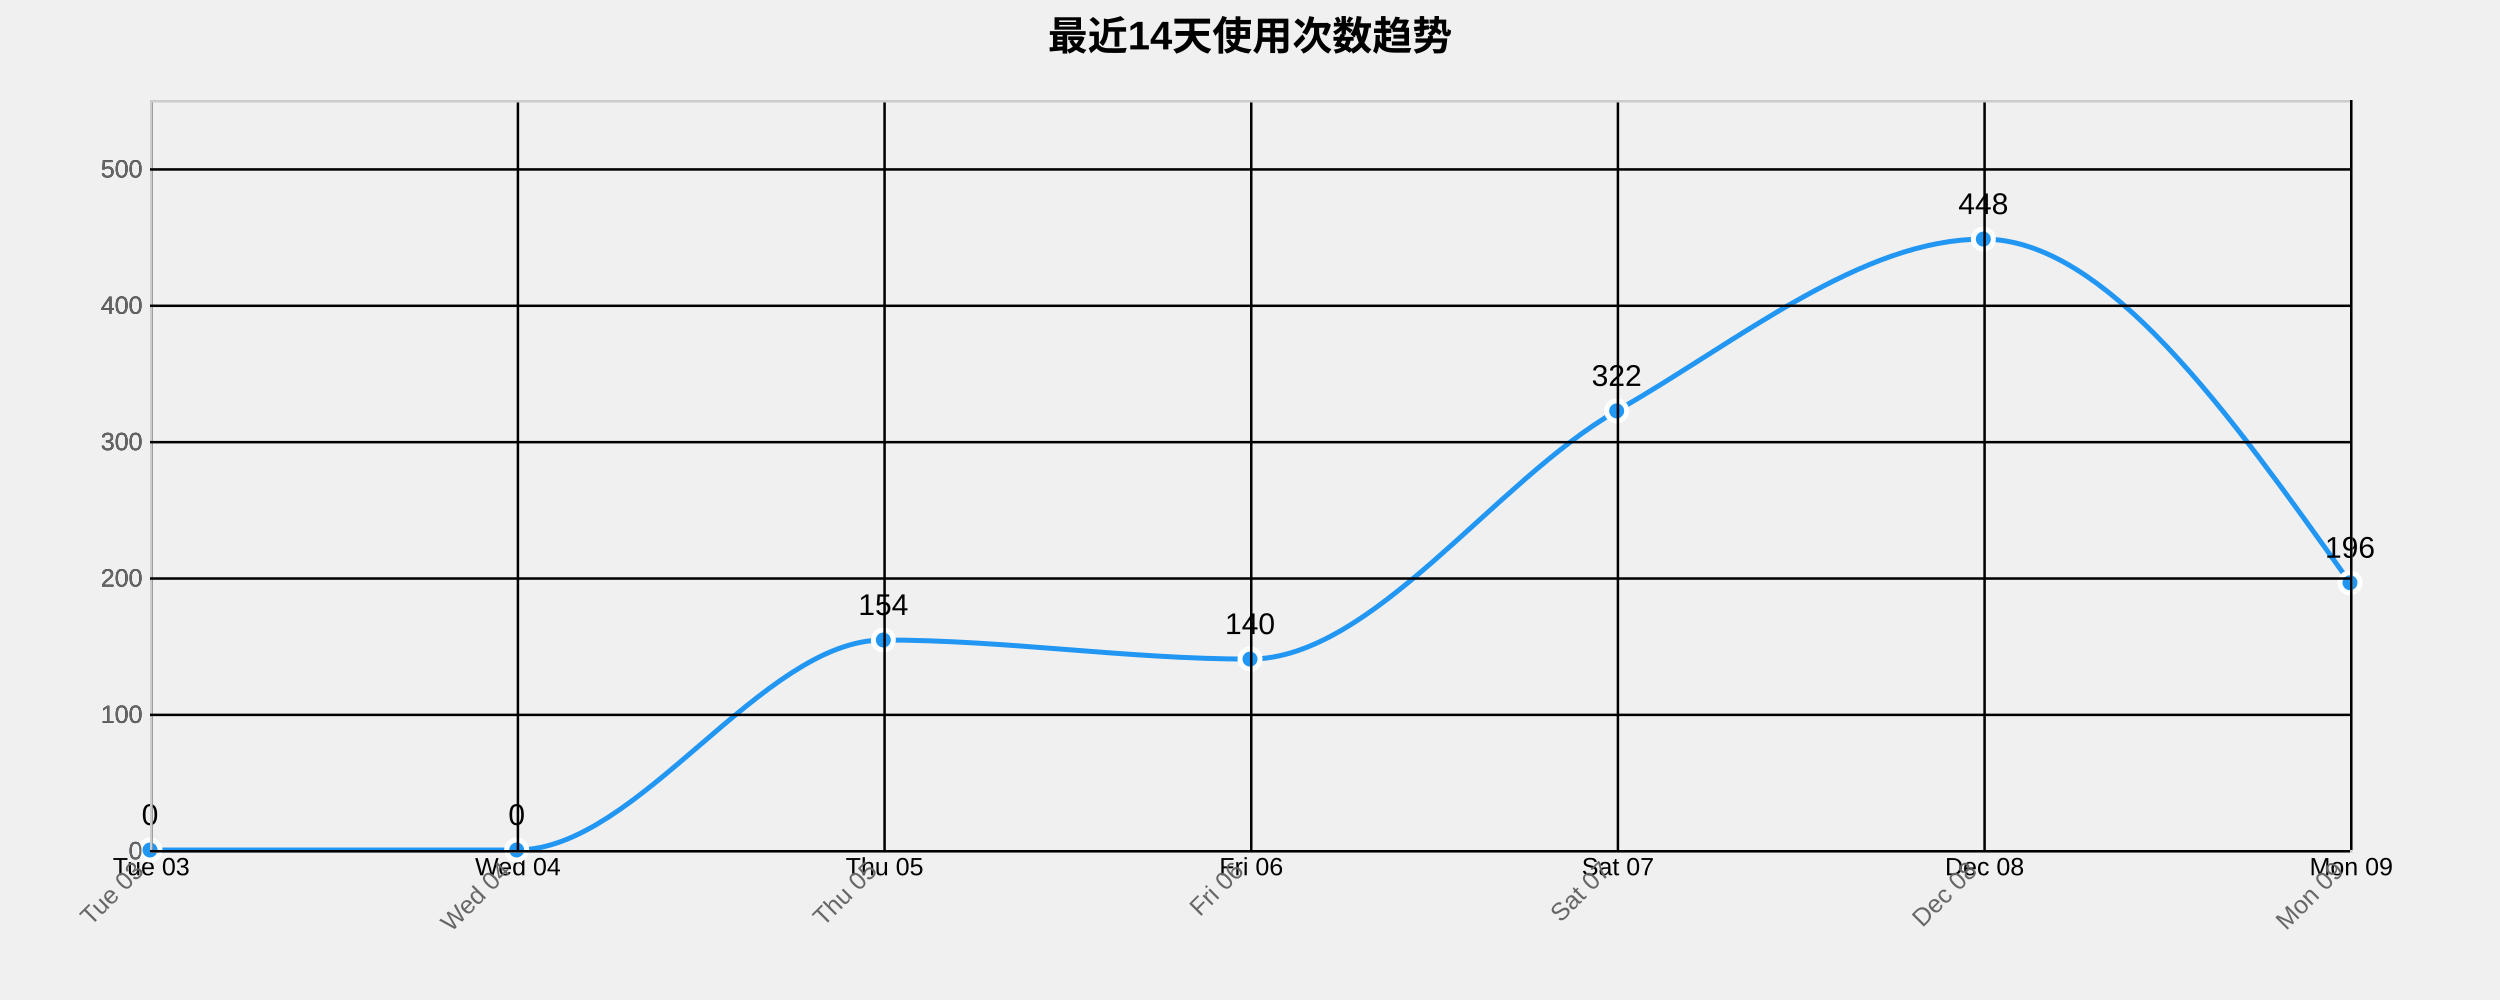
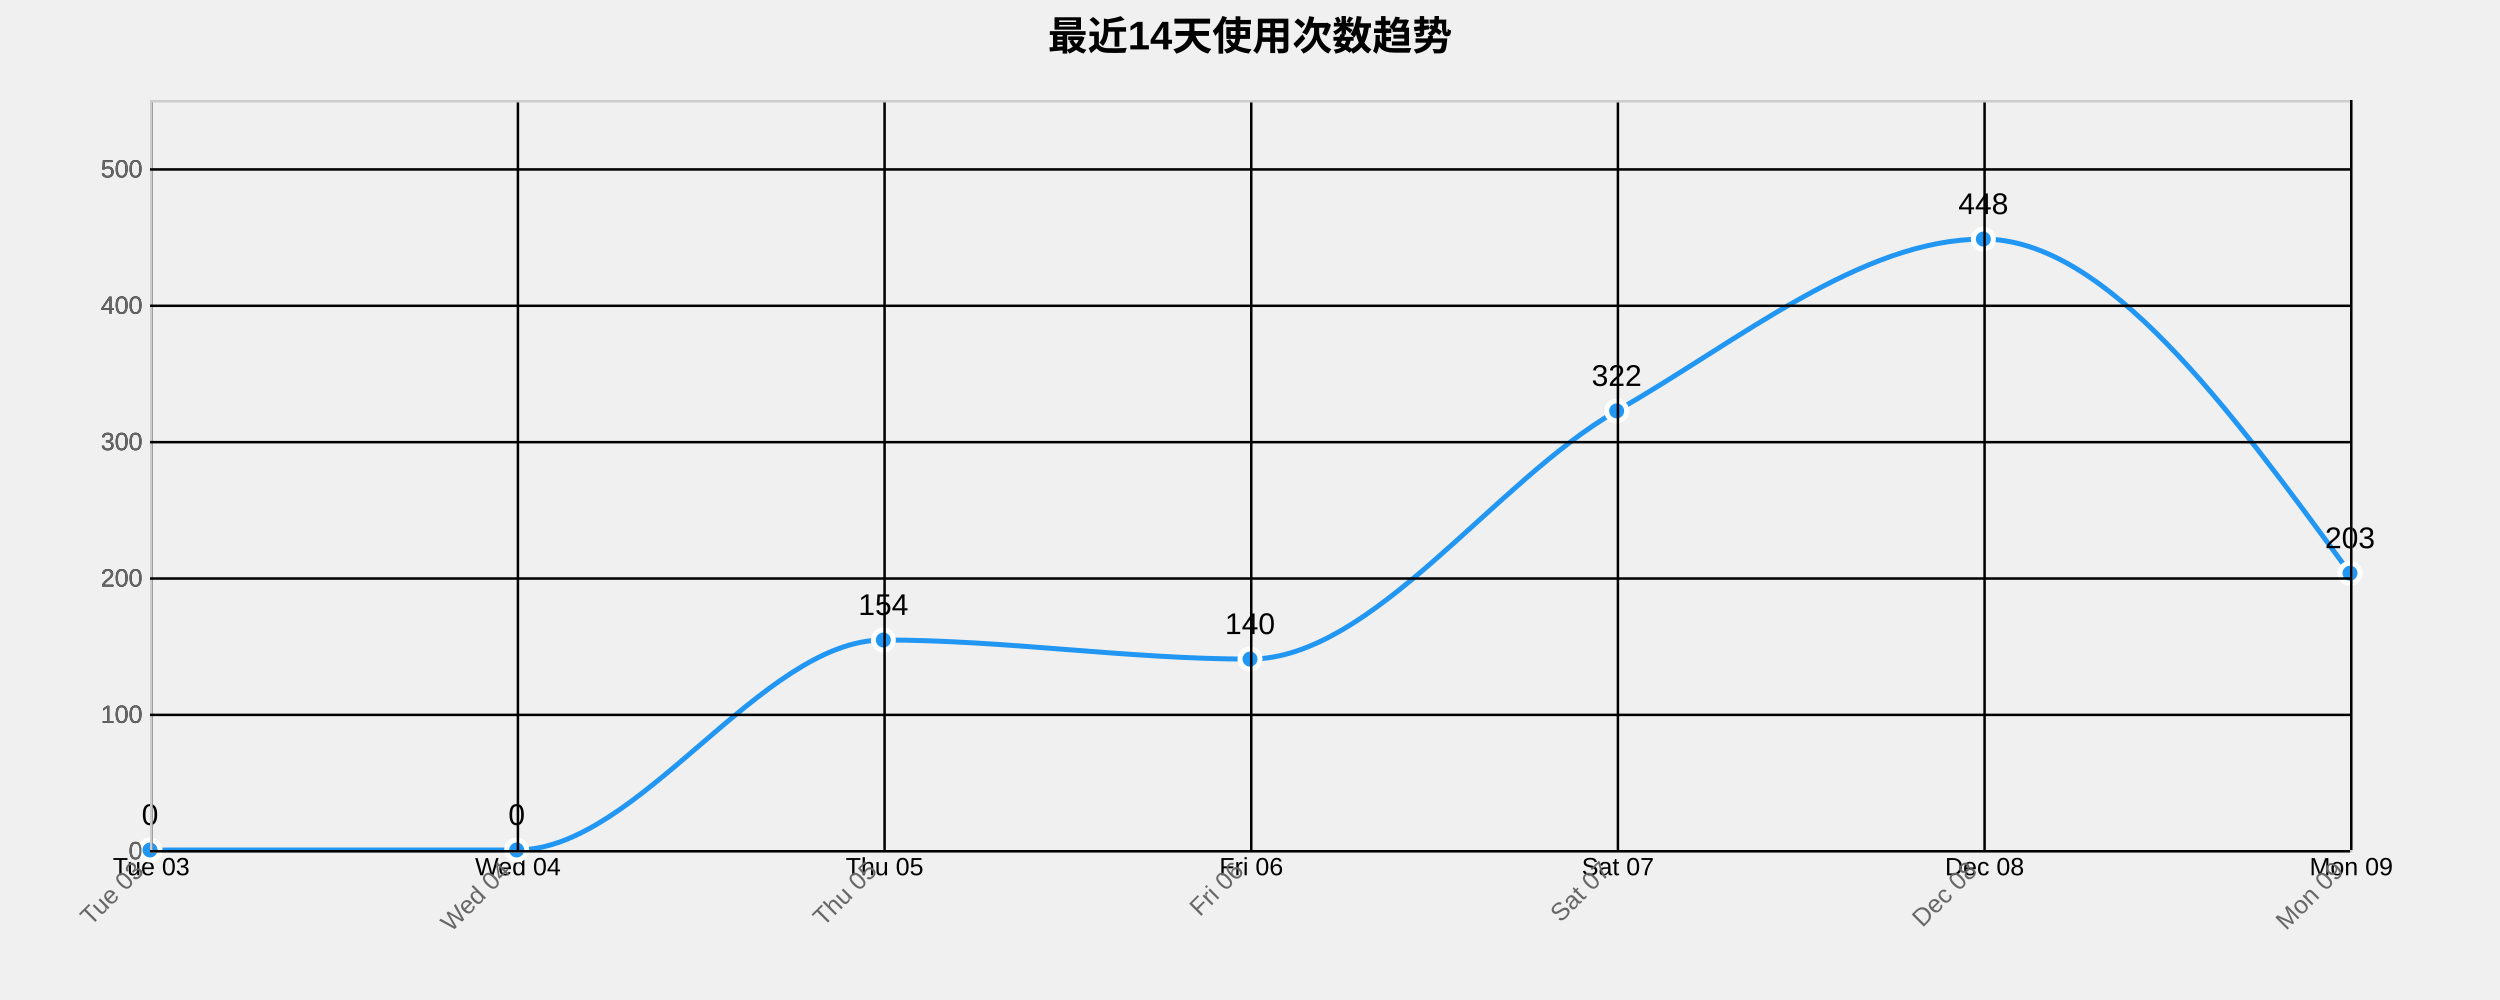
<svg xmlns="http://www.w3.org/2000/svg" width="1000" height="400">
  <g transform="translate(60,40)">
    <text x="440" y="-20" text-anchor="middle" style="font-size: 16px; font-weight: bold;">最近14天使用次数趋势</text>
    <g class="grid" transform="translate(0,300)" fill="none" font-size="10" font-family="sans-serif" text-anchor="middle">
      <path class="domain" stroke="currentColor" d="M0.5,-300V0.5H880.5V-300" />
      <g class="tick" opacity="1" transform="translate(0.5,0)">
        <line stroke="currentColor" y2="-300" />
        <text fill="currentColor" y="3" dy="0.71em">Tue 03</text>
      </g>
      <g class="tick" opacity="1" transform="translate(147.1667,0)">
        <line stroke="currentColor" y2="-300" />
        <text fill="currentColor" y="3" dy="0.71em">Wed 04</text>
      </g>
      <g class="tick" opacity="1" transform="translate(293.8333,0)">
        <line stroke="currentColor" y2="-300" />
        <text fill="currentColor" y="3" dy="0.71em">Thu 05</text>
      </g>
      <g class="tick" opacity="1" transform="translate(440.5,0)">
        <line stroke="currentColor" y2="-300" />
        <text fill="currentColor" y="3" dy="0.71em">Fri 06</text>
      </g>
      <g class="tick" opacity="1" transform="translate(587.1667,0)">
        <line stroke="currentColor" y2="-300" />
        <text fill="currentColor" y="3" dy="0.71em">Sat 07</text>
      </g>
      <g class="tick" opacity="1" transform="translate(733.8333,0)">
        <line stroke="currentColor" y2="-300" />
        <text fill="currentColor" y="3" dy="0.71em">Dec 08</text>
      </g>
      <g class="tick" opacity="1" transform="translate(880.5,0)">
        <line stroke="currentColor" y2="-300" />
        <text fill="currentColor" y="3" dy="0.71em">Mon 09</text>
      </g>
    </g>
    <g class="grid" fill="none" font-size="10" font-family="sans-serif" text-anchor="end">
      <path class="domain" stroke="currentColor" d="M880,300.5H0.5V0.5H880" />
      <g class="tick" opacity="1" transform="translate(0,300.5)">
        <line stroke="currentColor" x2="880" />
        <text fill="currentColor" x="-3" dy="0.32em">0</text>
      </g>
      <g class="tick" opacity="1" transform="translate(0,245.9545)">
        <line stroke="currentColor" x2="880" />
        <text fill="currentColor" x="-3" dy="0.32em">100</text>
      </g>
      <g class="tick" opacity="1" transform="translate(0,191.4091)">
        <line stroke="currentColor" x2="880" />
        <text fill="currentColor" x="-3" dy="0.32em">200</text>
      </g>
      <g class="tick" opacity="1" transform="translate(0,136.8636)">
        <line stroke="currentColor" x2="880" />
        <text fill="currentColor" x="-3" dy="0.32em">300</text>
      </g>
      <g class="tick" opacity="1" transform="translate(0,82.31818)">
        <line stroke="currentColor" x2="880" />
        <text fill="currentColor" x="-3" dy="0.32em">400</text>
      </g>
      <g class="tick" opacity="1" transform="translate(0,27.77273)">
        <line stroke="currentColor" x2="880" />
        <text fill="currentColor" x="-3" dy="0.32em">500</text>
      </g>
    </g>
-     <path class="area" d="M0,300C48.889,300,97.778,300,146.667,300C195.556,300,244.444,216,293.333,216C342.222,216,391.111,223.636,440,223.636C488.889,223.636,537.778,152.364,586.667,124.364C635.556,96.364,684.444,55.636,733.333,55.636C782.222,55.636,831.111,124.364,880,193.091L880,300C831.111,300,782.222,300,733.333,300C684.444,300,635.556,300,586.667,300C537.778,300,488.889,300,440,300C391.111,300,342.222,300,293.333,300C244.444,300,195.556,300,146.667,300C97.778,300,48.889,300,0,300Z" style="fill: url(#area-gradient); opacity: 0.3;" />
-     <path class="line" d="M0,300C48.889,300,97.778,300,146.667,300C195.556,300,244.444,216,293.333,216C342.222,216,391.111,223.636,440,223.636C488.889,223.636,537.778,152.364,586.667,124.364C635.556,96.364,684.444,55.636,733.333,55.636C782.222,55.636,831.111,124.364,880,193.091" style="fill: none; stroke: #2196F3; stroke-width: 2px;" />
+     <path class="area" d="M0,300C48.889,300,97.778,300,146.667,300C195.556,300,244.444,216,293.333,216C342.222,216,391.111,223.636,440,223.636C488.889,223.636,537.778,152.364,586.667,124.364C635.556,96.364,684.444,55.636,733.333,55.636C782.222,55.636,831.111,122.455,880,189.273L880,300C831.111,300,782.222,300,733.333,300C684.444,300,635.556,300,586.667,300C537.778,300,488.889,300,440,300C391.111,300,342.222,300,293.333,300C244.444,300,195.556,300,146.667,300C97.778,300,48.889,300,0,300Z" style="fill: url(#area-gradient); opacity: 0.3;" />
+     <path class="line" d="M0,300C48.889,300,97.778,300,146.667,300C195.556,300,244.444,216,293.333,216C342.222,216,391.111,223.636,440,223.636C488.889,223.636,537.778,152.364,586.667,124.364C635.556,96.364,684.444,55.636,733.333,55.636C782.222,55.636,831.111,122.455,880,189.273" style="fill: none; stroke: #2196F3; stroke-width: 2px;" />
    <circle class="dot" cx="0" cy="300" r="4" style="fill: #2196F3; stroke: #fff; stroke-width: 2px;" />
    <circle class="dot" cx="146.667" cy="300" r="4" style="fill: #2196F3; stroke: #fff; stroke-width: 2px;" />
    <circle class="dot" cx="293.333" cy="216" r="4" style="fill: #2196F3; stroke: #fff; stroke-width: 2px;" />
    <circle class="dot" cx="440" cy="223.636" r="4" style="fill: #2196F3; stroke: #fff; stroke-width: 2px;" />
    <circle class="dot" cx="586.667" cy="124.364" r="4" style="fill: #2196F3; stroke: #fff; stroke-width: 2px;" />
    <circle class="dot" cx="733.333" cy="55.636" r="4" style="fill: #2196F3; stroke: #fff; stroke-width: 2px;" />
-     <circle class="dot" cx="880" cy="193.091" r="4" style="fill: #2196F3; stroke: #fff; stroke-width: 2px;" />
+     <circle class="dot" cx="880" cy="189.273" r="4" style="fill: #2196F3; stroke: #fff; stroke-width: 2px;" />
    <text class="label" x="0" y="290" text-anchor="middle" style="font-size: 12px;">0</text>
    <text class="label" x="146.667" y="290" text-anchor="middle" style="font-size: 12px;">0</text>
    <text class="label" x="293.333" y="206" text-anchor="middle" style="font-size: 12px;">154</text>
    <text class="label" x="440" y="213.636" text-anchor="middle" style="font-size: 12px;">140</text>
    <text class="label" x="586.667" y="114.364" text-anchor="middle" style="font-size: 12px;">322</text>
    <text class="label" x="733.333" y="45.636" text-anchor="middle" style="font-size: 12px;">448</text>
-     <text class="label" x="880" y="183.091" text-anchor="middle" style="font-size: 12px;">196</text>
+     <text class="label" x="880" y="179.273" text-anchor="middle" style="font-size: 12px;">203</text>
    <g class="x-axis" transform="translate(0,300)" fill="none" font-size="10" font-family="sans-serif" text-anchor="middle">
      <path class="domain" stroke="currentColor" d="M0.5,-300V0.5H880.5V-300" />
      <g class="tick" opacity="1" transform="translate(0.5,0)">
        <line stroke="currentColor" y2="-300" />
        <text fill="currentColor" y="3" dy=".15em" style="text-anchor: end;" dx="-.8em" transform="rotate(-45)">Tue 03</text>
      </g>
      <g class="tick" opacity="1" transform="translate(147.1667,0)">
        <line stroke="currentColor" y2="-300" />
        <text fill="currentColor" y="3" dy=".15em" style="text-anchor: end;" dx="-.8em" transform="rotate(-45)">Wed 04</text>
      </g>
      <g class="tick" opacity="1" transform="translate(293.8333,0)">
        <line stroke="currentColor" y2="-300" />
        <text fill="currentColor" y="3" dy=".15em" style="text-anchor: end;" dx="-.8em" transform="rotate(-45)">Thu 05</text>
      </g>
      <g class="tick" opacity="1" transform="translate(440.5,0)">
        <line stroke="currentColor" y2="-300" />
        <text fill="currentColor" y="3" dy=".15em" style="text-anchor: end;" dx="-.8em" transform="rotate(-45)">Fri 06</text>
      </g>
      <g class="tick" opacity="1" transform="translate(587.1667,0)">
        <line stroke="currentColor" y2="-300" />
        <text fill="currentColor" y="3" dy=".15em" style="text-anchor: end;" dx="-.8em" transform="rotate(-45)">Sat 07</text>
      </g>
      <g class="tick" opacity="1" transform="translate(733.8333,0)">
        <line stroke="currentColor" y2="-300" />
        <text fill="currentColor" y="3" dy=".15em" style="text-anchor: end;" dx="-.8em" transform="rotate(-45)">Dec 08</text>
      </g>
      <g class="tick" opacity="1" transform="translate(880.5,0)">
        <line stroke="currentColor" y2="-300" />
        <text fill="currentColor" y="3" dy=".15em" style="text-anchor: end;" dx="-.8em" transform="rotate(-45)">Mon 09</text>
      </g>
    </g>
    <g class="y-axis" fill="none" font-size="10" font-family="sans-serif" text-anchor="end">
      <path class="domain" stroke="currentColor" d="M880,300.5H0.5V0.5H880" />
      <g class="tick" opacity="1" transform="translate(0,300.5)">
        <line stroke="currentColor" x2="880" />
        <text fill="currentColor" x="-3" dy="0.32em">0</text>
      </g>
      <g class="tick" opacity="1" transform="translate(0,245.9545)">
        <line stroke="currentColor" x2="880" />
        <text fill="currentColor" x="-3" dy="0.32em">100</text>
      </g>
      <g class="tick" opacity="1" transform="translate(0,191.4091)">
        <line stroke="currentColor" x2="880" />
        <text fill="currentColor" x="-3" dy="0.32em">200</text>
      </g>
      <g class="tick" opacity="1" transform="translate(0,136.8636)">
        <line stroke="currentColor" x2="880" />
        <text fill="currentColor" x="-3" dy="0.32em">300</text>
      </g>
      <g class="tick" opacity="1" transform="translate(0,82.31818)">
        <line stroke="currentColor" x2="880" />
        <text fill="currentColor" x="-3" dy="0.32em">400</text>
      </g>
      <g class="tick" opacity="1" transform="translate(0,27.77273)">
        <line stroke="currentColor" x2="880" />
        <text fill="currentColor" x="-3" dy="0.32em">500</text>
      </g>
    </g>
    <style>
    .grid line {
      stroke: #e0e0e0;
      stroke-opacity: 0.7;
      shape-rendering: crispEdges;
    }
    .grid path {
      stroke-width: 0;
    }
    .dot:hover {
      r: 6;
    }
    text {
      font-family: Arial, sans-serif;
    }
    .x-axis path, .y-axis path {
      stroke: #ccc;
    }
    .x-axis text, .y-axis text {
      fill: #666;
    }
  </style>
  </g>
</svg>
